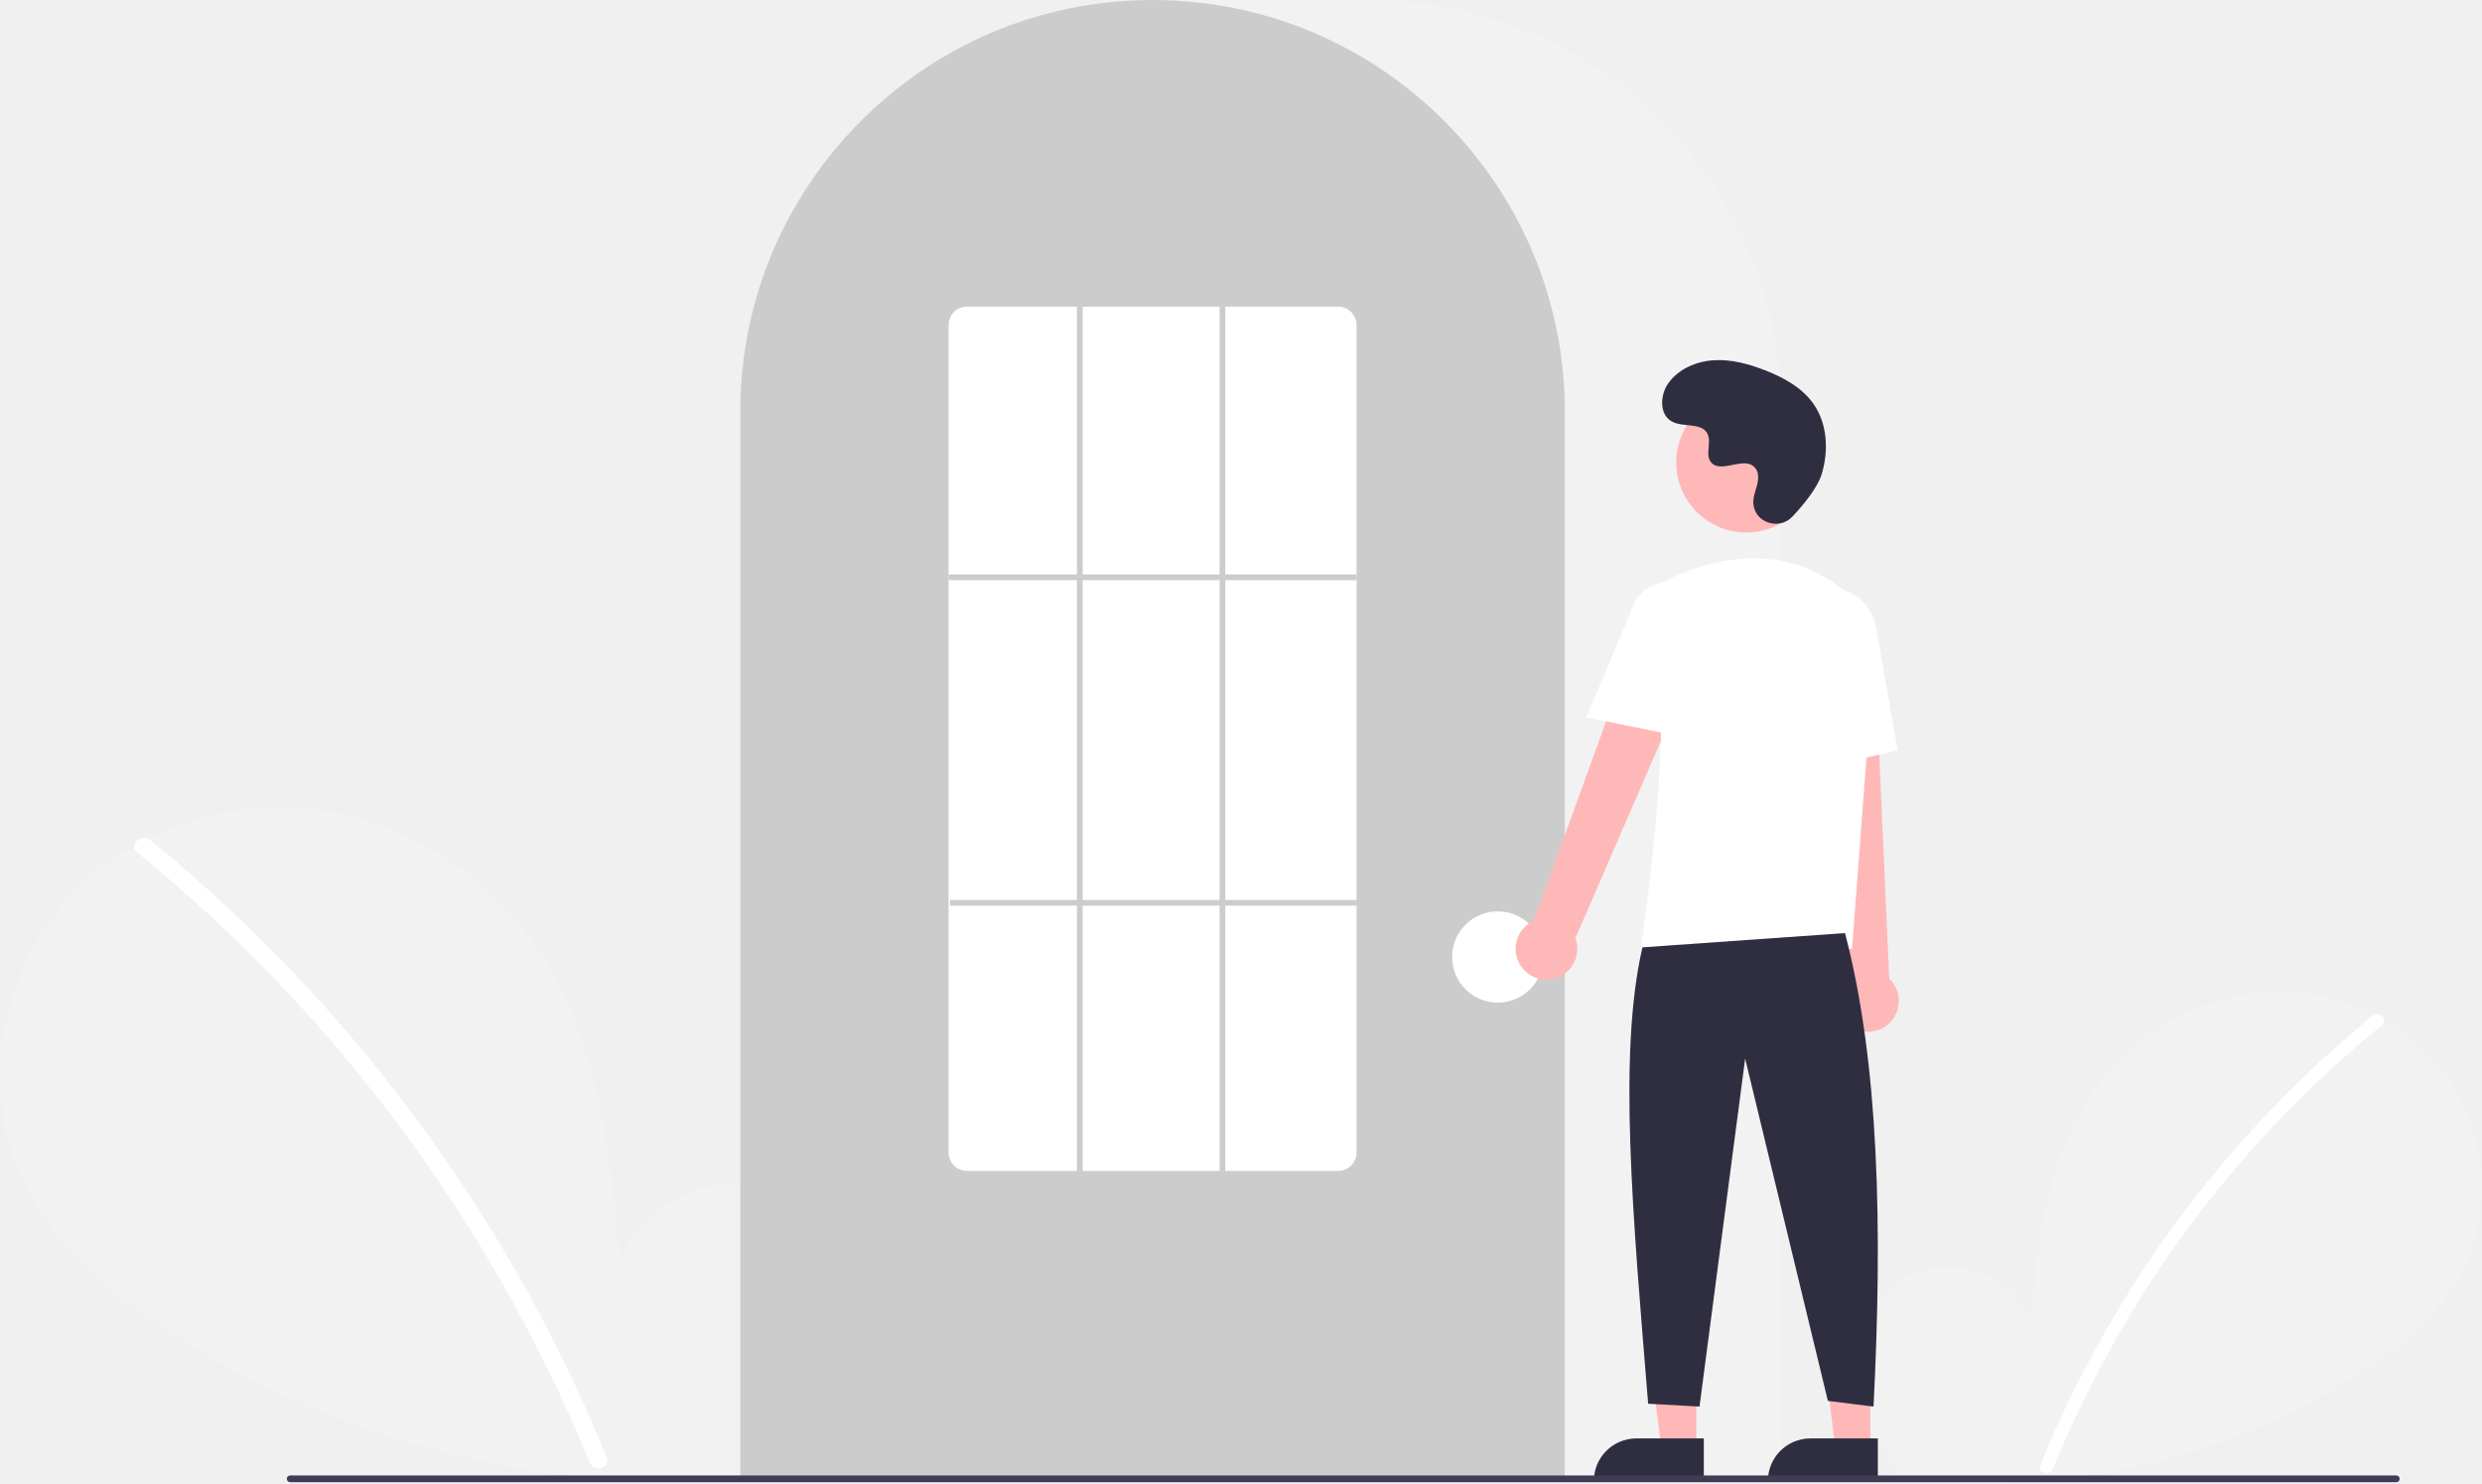
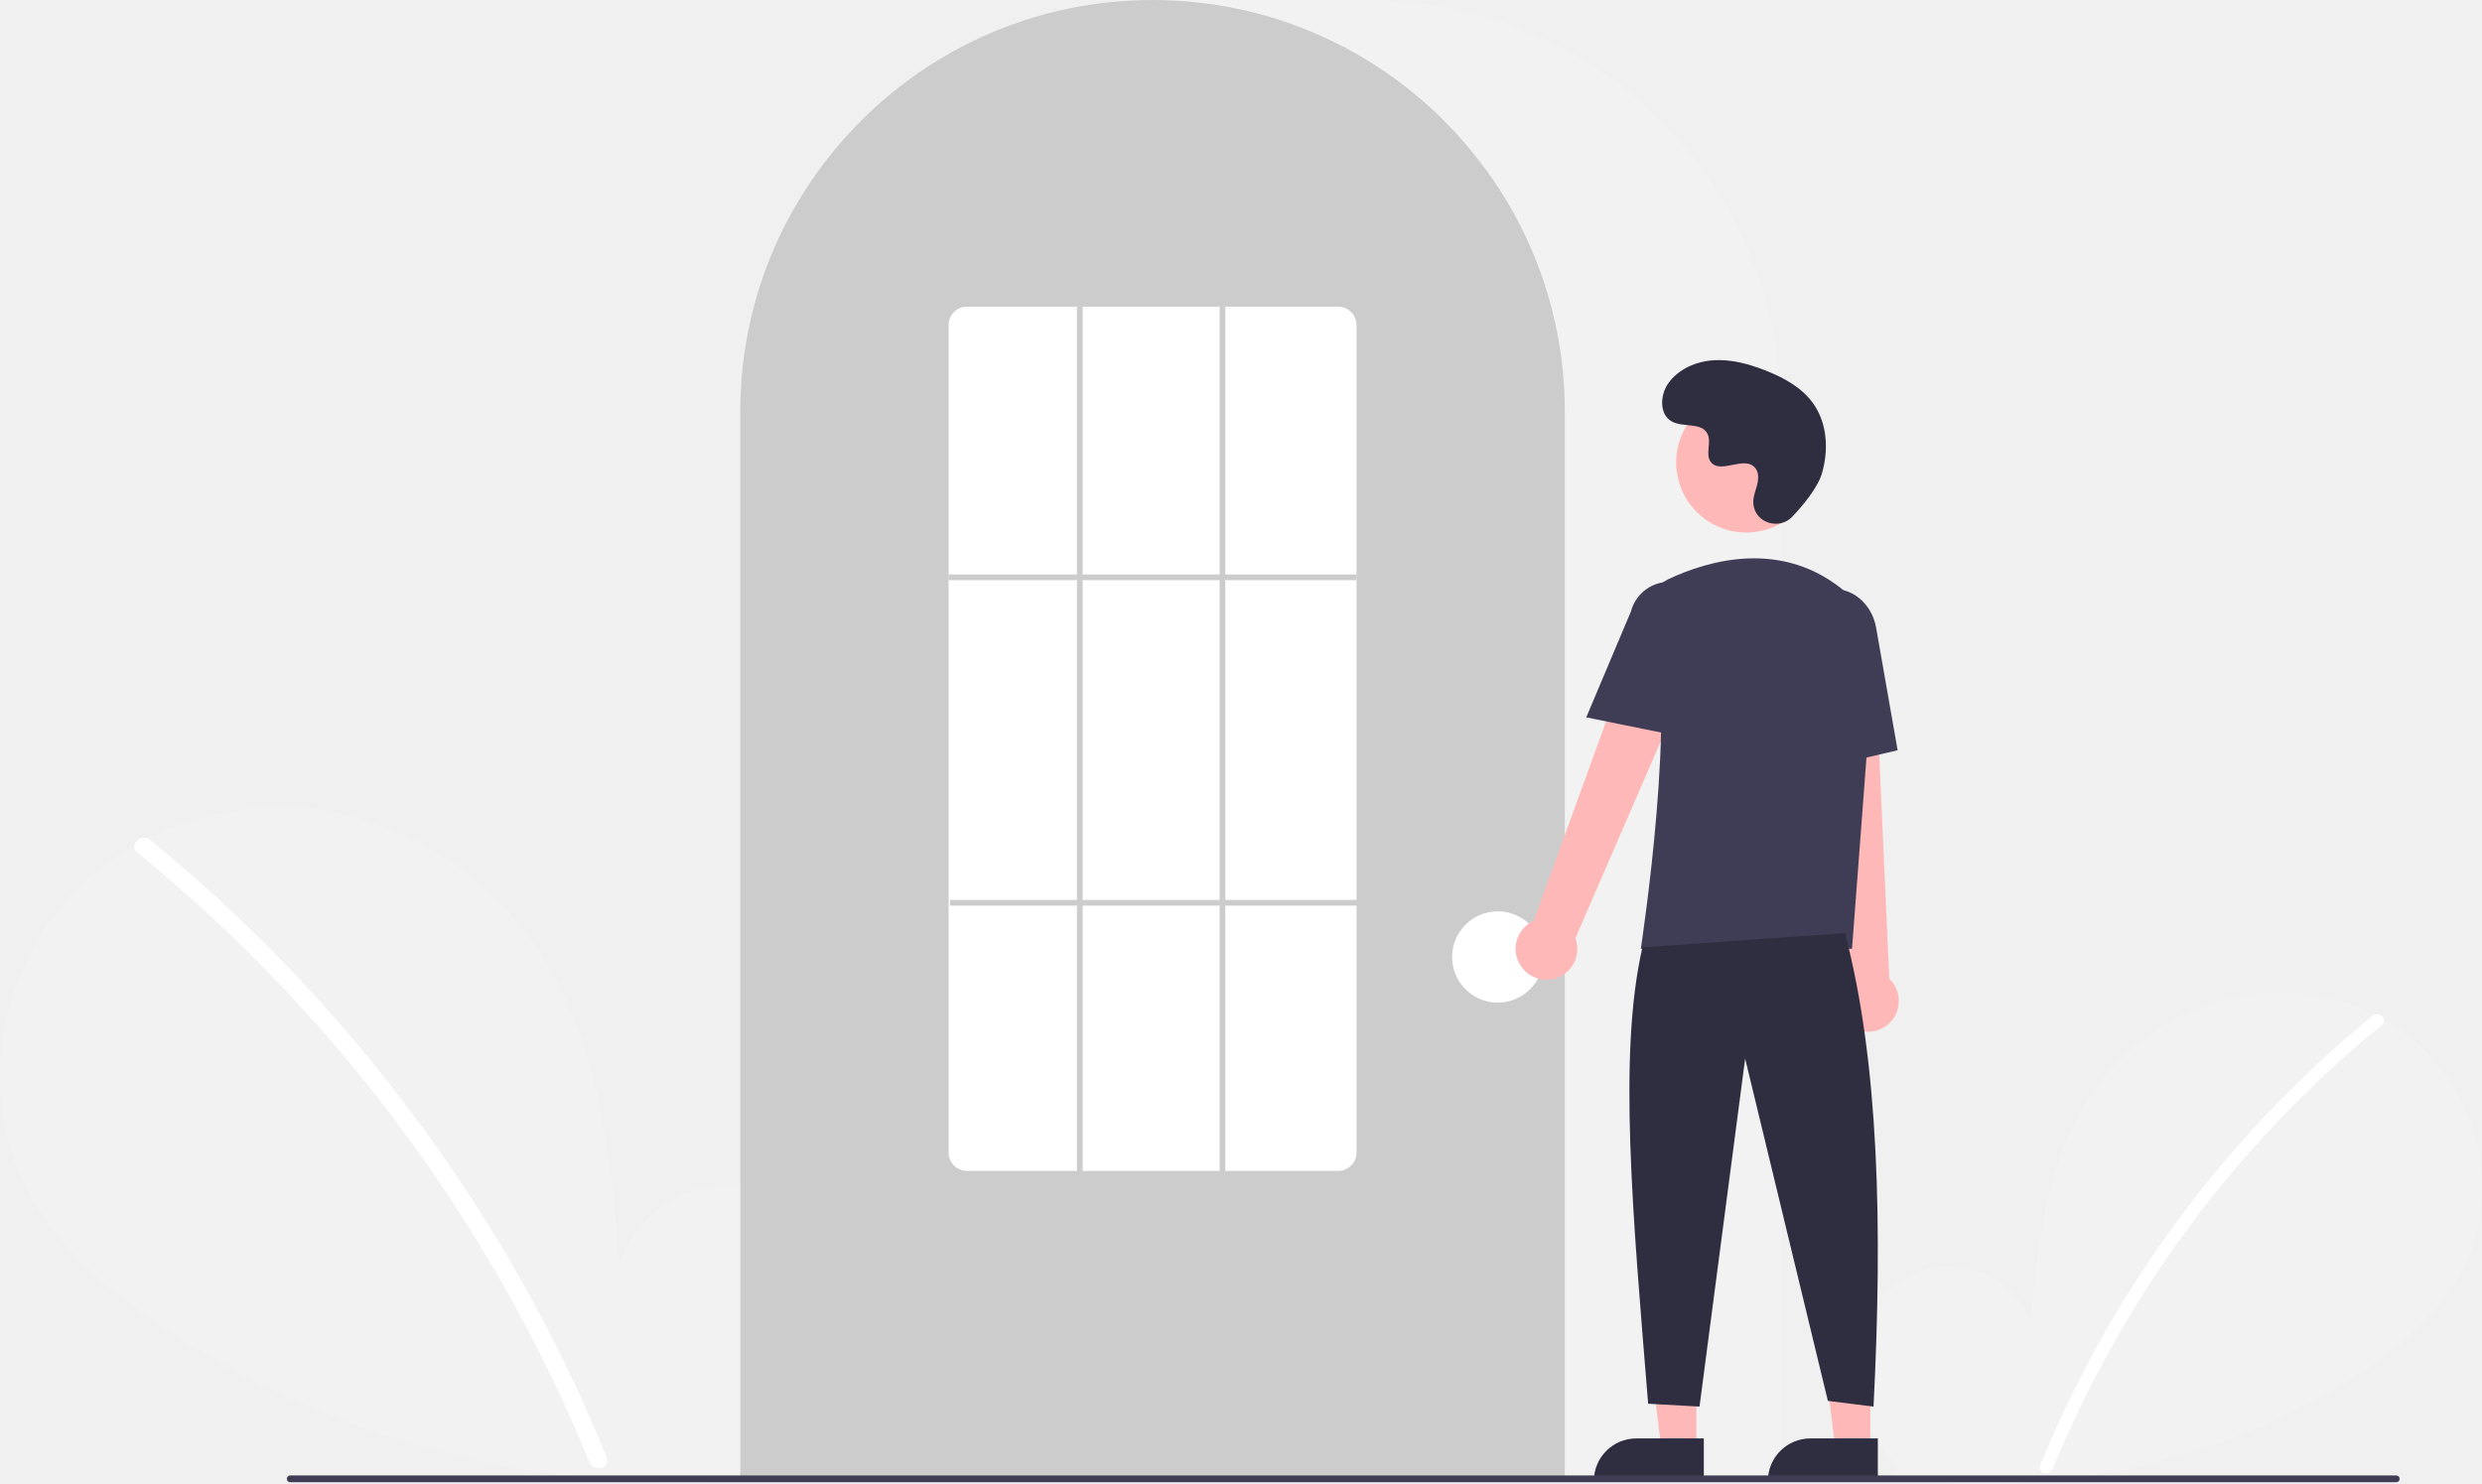
- <svg xmlns="http://www.w3.org/2000/svg" data-name="Layer 1" width="870" height="520.139" viewBox="0 0 870 520.139">
-   <path d="M831.092,704.187c-11.138-9.412-17.904-24.28-16.13-38.754s12.764-27.78,27.018-30.854,30.504,5.435,34.834,19.359c2.383-26.846,5.129-54.818,19.402-77.68,12.924-20.701,35.309-35.514,59.569-38.164s49.803,7.359,64.933,26.507,18.835,46.985,8.238,68.969c-7.806,16.195-22.188,28.247-37.257,38.052a240.452,240.452,0,0,1-164.454,35.977Z" transform="translate(-165 -189.9307)" fill="#f2f2f2" />
-   <path d="M996.728,546.01a393.414,393.414,0,0,0-54.826,54.442,394.561,394.561,0,0,0-61.752,103.194c-1.112,2.725,3.313,3.911,4.412,1.216A392.342,392.342,0,0,1,999.963,549.245c2.284-1.86-.97-5.08-3.236-3.236Z" transform="translate(-165 -189.9307)" fill="#fff" />
-   <path d="M445.067,701.63c15.299-12.927,24.591-33.348,22.154-53.228s-17.531-38.156-37.11-42.377-41.897,7.464-47.844,26.59c-3.273-36.873-7.044-75.292-26.648-106.693-17.751-28.433-48.497-48.778-81.818-52.418s-68.404,10.107-89.185,36.407-25.869,64.535-11.315,94.729c10.722,22.243,30.475,38.797,51.172,52.264,66.03,42.965,147.939,60.884,225.877,49.415" transform="translate(-165 -189.9307)" fill="#f2f2f2" />
-   <path d="M217.567,484.373a540.355,540.355,0,0,1,75.304,74.777A548.076,548.076,0,0,1,352.257,647.04a545.835,545.835,0,0,1,25.43,53.846c1.527,3.743-4.55,5.372-6.06,1.671a536.36,536.36,0,0,0-49.009-92.727A539.734,539.734,0,0,0,256.889,528.632a538.441,538.441,0,0,0-43.766-39.815c-3.138-2.555,1.332-6.978,4.444-4.444Z" transform="translate(-165 -189.9307)" fill="#fff" />
-   <path d="M789.5,708.931h-365v-374.5c0-79.678,64.822-144.5,144.5-144.5h76c79.677,0,144.5,64.822,144.5,144.5Z" transform="translate(-165 -189.9307)" fill="#f2f2f2" />
-   <path d="M713.5,708.931h-289v-374.5a143.382,143.382,0,0,1,27.596-84.944c.664-.905,1.326-1.798,2.009-2.681a144.466,144.466,0,0,1,30.754-29.851c.66-.48,1.322-.952,1.994-1.423a144.16,144.16,0,0,1,31.472-16.459c.661-.25,1.334-.501,2.007-.742a144.02,144.02,0,0,1,31.108-7.336c.658-.09,1.333-.16,2.008-.23a146.288,146.288,0,0,1,31.105,0c.673.07,1.349.141,2.014.231a143.995,143.995,0,0,1,31.1,7.335c.673.241,1.346.492,2.009.743a143.799,143.799,0,0,1,31.106,16.216c.672.461,1.344.933,2.006,1.405a145.987,145.987,0,0,1,18.384,15.564,144.305,144.305,0,0,1,12.724,14.551c.681.88,1.343,1.773,2.005,2.677A143.382,143.382,0,0,1,713.5,334.431Z" transform="translate(-165 -189.9307)" fill="#ccc" />
-   <circle cx="525" cy="335.5" r="16" fill="#ffffff" />
-   <polygon points="594.599 507.783 582.339 507.783 576.506 460.495 594.601 460.496 594.599 507.783" fill="#ffb8b8" />
-   <path d="M573.582,504.28h23.644a0,0,0,0,1,0,0v14.887a0,0,0,0,1,0,0H558.695a0,0,0,0,1,0,0v0a14.887,14.887,0,0,1,14.887-14.887Z" fill="#2f2e41" />
-   <polygon points="655.599 507.783 643.339 507.783 637.506 460.495 655.601 460.496 655.599 507.783" fill="#ffb8b8" />
-   <path d="M634.582,504.28h23.644a0,0,0,0,1,0,0v14.887a0,0,0,0,1,0,0H619.695a0,0,0,0,1,0,0v0a14.887,14.887,0,0,1,14.887-14.887Z" fill="#2f2e41" />
-   <path d="M698.098,528.6a10.743,10.743,0,0,1,4.511-15.843l41.676-114.867L764.791,409.082,717.206,518.853a10.801,10.801,0,0,1-19.109,9.748Z" transform="translate(-165 -189.9307)" fill="#ffb8b8" />
-   <path d="M814.336,550.184a10.743,10.743,0,0,1-2.893-16.217L798.533,412.458l23.338,1.066L827.236,533.045a10.801,10.801,0,0,1-12.9,17.139Z" transform="translate(-165 -189.9307)" fill="#ffb8b8" />
-   <circle cx="612.106" cy="162.123" r="24.561" fill="#ffb8b8" />
-   <path d="M814.18,522.549H740.133l.089-.576c.133-.861,13.197-86.439,3.562-114.436a11.813,11.813,0,0,1,6.069-14.584h0c13.772-6.485,40.208-14.471,62.52,4.909a28.234,28.234,0,0,1,9.459,23.396Z" transform="translate(-165 -189.9307)" fill="#ffffff" />
-   <path d="M754.354,448.181,721.018,441.418l15.626-37.03a13.997,13.997,0,0,1,27.106,6.998Z" transform="translate(-165 -189.9307)" fill="#ffffff" />
-   <path d="M797.05,460.739l-2.004-45.941c-1.52-8.636,3.424-16.8,11.027-18.135,7.605-1.33,15.032,4.66,16.558,13.36l7.533,42.928Z" transform="translate(-165 -189.9307)" fill="#ffffff" />
-   <path d="M811.716,517.049c11.915,45.377,13.214,103.069,10,166l-16-2-29-120-16,122-18-1c-5.377-66.03-10.613-122.715-2-160Z" transform="translate(-165 -189.9307)" fill="#2f2e41" />
-   <path d="M793.289,371.035c-4.582,4.881-13.091,2.261-13.688-4.407a8.055,8.055,0,0,1,.01-1.556c.308-2.954,2.015-5.635,1.606-8.754a4.59,4.59,0,0,0-.84-2.149c-3.651-4.889-12.222,2.187-15.668-2.239-2.113-2.714.371-6.987-1.251-10.021-2.14-4.004-8.479-2.029-12.454-4.221-4.423-2.439-4.158-9.225-1.247-13.353,3.551-5.034,9.776-7.72,15.923-8.107s12.253,1.275,17.992,3.511c6.521,2.541,12.988,6.054,17.001,11.788,4.88,6.973,5.35,16.348,2.909,24.502C802.098,360.99,797.031,367.049,793.289,371.035Z" transform="translate(-165 -189.9307)" fill="#2f2e41" />
-   <path d="M1004.982,709.574h-738.294a1.191,1.191,0,0,1,0-2.381h738.294a1.191,1.191,0,0,1,0,2.381Z" transform="translate(-165 -189.9307)" fill="#3f3d56" />
-   <path d="M634,600.431H504a6.465,6.465,0,0,1-6.5-6.415V303.846a6.465,6.465,0,0,1,6.5-6.415H634a6.465,6.465,0,0,1,6.5,6.415V594.015A6.465,6.465,0,0,1,634,600.431Z" transform="translate(-165 -189.9307)" fill="#fff" />
-   <rect x="332.5" y="201.39" width="143" height="2" fill="#ccc" />
-   <rect x="333" y="315.5" width="143" height="2" fill="#ccc" />
-   <rect x="377.5" y="107.5" width="2" height="304" fill="#ccc" />
-   <rect x="427.5" y="107.5" width="2" height="304" fill="#ccc" />
+ <svg xmlns="http://www.w3.org/2000/svg" data-name="Layer 1" width="870" height="520.139" viewBox="0 0 870 520.139" version="1.1" id="svg52">
+   <defs id="defs56" />
+   <path d="M831.092,704.187c-11.138-9.412-17.904-24.28-16.13-38.754s12.764-27.78,27.018-30.854,30.504,5.435,34.834,19.359c2.383-26.846,5.129-54.818,19.402-77.68,12.924-20.701,35.309-35.514,59.569-38.164s49.803,7.359,64.933,26.507,18.835,46.985,8.238,68.969c-7.806,16.195-22.188,28.247-37.257,38.052a240.452,240.452,0,0,1-164.454,35.977Z" transform="translate(-165 -189.9307)" fill="#f2f2f2" id="path2" />
+   <path d="M996.728,546.01a393.414,393.414,0,0,0-54.826,54.442,394.561,394.561,0,0,0-61.752,103.194c-1.112,2.725,3.313,3.911,4.412,1.216A392.342,392.342,0,0,1,999.963,549.245c2.284-1.86-.97-5.08-3.236-3.236Z" transform="translate(-165 -189.9307)" fill="#fff" id="path4" />
+   <path d="M445.067,701.63c15.299-12.927,24.591-33.348,22.154-53.228s-17.531-38.156-37.11-42.377-41.897,7.464-47.844,26.59c-3.273-36.873-7.044-75.292-26.648-106.693-17.751-28.433-48.497-48.778-81.818-52.418s-68.404,10.107-89.185,36.407-25.869,64.535-11.315,94.729c10.722,22.243,30.475,38.797,51.172,52.264,66.03,42.965,147.939,60.884,225.877,49.415" transform="translate(-165 -189.9307)" fill="#f2f2f2" id="path6" />
+   <path d="M217.567,484.373a540.355,540.355,0,0,1,75.304,74.777A548.076,548.076,0,0,1,352.257,647.04a545.835,545.835,0,0,1,25.43,53.846c1.527,3.743-4.55,5.372-6.06,1.671a536.36,536.36,0,0,0-49.009-92.727A539.734,539.734,0,0,0,256.889,528.632a538.441,538.441,0,0,0-43.766-39.815c-3.138-2.555,1.332-6.978,4.444-4.444Z" transform="translate(-165 -189.9307)" fill="#fff" id="path8" />
+   <path d="M789.5,708.931h-365v-374.5c0-79.678,64.822-144.5,144.5-144.5h76c79.677,0,144.5,64.822,144.5,144.5Z" transform="translate(-165 -189.9307)" fill="#f2f2f2" id="path10" />
+   <path d="M713.5,708.931h-289v-374.5a143.382,143.382,0,0,1,27.596-84.944c.664-.905,1.326-1.798,2.009-2.681a144.466,144.466,0,0,1,30.754-29.851c.66-.48,1.322-.952,1.994-1.423a144.16,144.16,0,0,1,31.472-16.459c.661-.25,1.334-.501,2.007-.742a144.02,144.02,0,0,1,31.108-7.336c.658-.09,1.333-.16,2.008-.23a146.288,146.288,0,0,1,31.105,0c.673.07,1.349.141,2.014.231a143.995,143.995,0,0,1,31.1,7.335c.673.241,1.346.492,2.009.743a143.799,143.799,0,0,1,31.106,16.216c.672.461,1.344.933,2.006,1.405a145.987,145.987,0,0,1,18.384,15.564,144.305,144.305,0,0,1,12.724,14.551c.681.88,1.343,1.773,2.005,2.677A143.382,143.382,0,0,1,713.5,334.431Z" transform="translate(-165 -189.9307)" fill="#ccc" id="path12" />
+   <circle cx="525" cy="335.5" r="16" fill="#ffffff" id="circle14" />
+   <polygon points="594.599 507.783 582.339 507.783 576.506 460.495 594.601 460.496 594.599 507.783" fill="#ffb8b8" id="polygon16" />
+   <path d="M573.582,504.28h23.644a0,0,0,0,1,0,0v14.887a0,0,0,0,1,0,0H558.695a0,0,0,0,1,0,0v0a14.887,14.887,0,0,1,14.887-14.887Z" fill="#2f2e41" id="path18" />
+   <polygon points="655.599 507.783 643.339 507.783 637.506 460.495 655.601 460.496 655.599 507.783" fill="#ffb8b8" id="polygon20" />
+   <path d="M634.582,504.28h23.644a0,0,0,0,1,0,0v14.887a0,0,0,0,1,0,0H619.695a0,0,0,0,1,0,0v0a14.887,14.887,0,0,1,14.887-14.887Z" fill="#2f2e41" id="path22" />
+   <path d="M698.098,528.6a10.743,10.743,0,0,1,4.511-15.843l41.676-114.867L764.791,409.082,717.206,518.853a10.801,10.801,0,0,1-19.109,9.748Z" transform="translate(-165 -189.9307)" fill="#ffb8b8" id="path24" />
+   <path d="M814.336,550.184a10.743,10.743,0,0,1-2.893-16.217L798.533,412.458l23.338,1.066L827.236,533.045a10.801,10.801,0,0,1-12.9,17.139Z" transform="translate(-165 -189.9307)" fill="#ffb8b8" id="path26" />
+   <circle cx="612.106" cy="162.123" r="24.561" fill="#ffb8b8" id="circle28" />
+   <path d="M814.18,522.549H740.133l.089-.576c.133-.861,13.197-86.439,3.562-114.436a11.813,11.813,0,0,1,6.069-14.584h0c13.772-6.485,40.208-14.471,62.52,4.909a28.234,28.234,0,0,1,9.459,23.396Z" transform="translate(-165 -189.9307)" fill="#ffffff" id="path30" style="fill:#3f3d56;fill-opacity:1" />
+   <path d="M754.354,448.181,721.018,441.418l15.626-37.03a13.997,13.997,0,0,1,27.106,6.998Z" transform="translate(-165 -189.9307)" fill="#ffffff" id="path32" style="fill:#3f3d56;fill-opacity:1" />
+   <path d="M797.05,460.739l-2.004-45.941c-1.52-8.636,3.424-16.8,11.027-18.135,7.605-1.33,15.032,4.66,16.558,13.36l7.533,42.928Z" transform="translate(-165 -189.9307)" fill="#ffffff" id="path34" style="fill:#3f3d56;fill-opacity:1" />
+   <path d="M811.716,517.049c11.915,45.377,13.214,103.069,10,166l-16-2-29-120-16,122-18-1c-5.377-66.03-10.613-122.715-2-160Z" transform="translate(-165 -189.9307)" fill="#2f2e41" id="path36" />
+   <path d="M793.289,371.035c-4.582,4.881-13.091,2.261-13.688-4.407a8.055,8.055,0,0,1,.01-1.556c.308-2.954,2.015-5.635,1.606-8.754a4.59,4.59,0,0,0-.84-2.149c-3.651-4.889-12.222,2.187-15.668-2.239-2.113-2.714.371-6.987-1.251-10.021-2.14-4.004-8.479-2.029-12.454-4.221-4.423-2.439-4.158-9.225-1.247-13.353,3.551-5.034,9.776-7.72,15.923-8.107s12.253,1.275,17.992,3.511c6.521,2.541,12.988,6.054,17.001,11.788,4.88,6.973,5.35,16.348,2.909,24.502C802.098,360.99,797.031,367.049,793.289,371.035Z" transform="translate(-165 -189.9307)" fill="#2f2e41" id="path38" />
+   <path d="M1004.982,709.574h-738.294a1.191,1.191,0,0,1,0-2.381h738.294a1.191,1.191,0,0,1,0,2.381Z" transform="translate(-165 -189.9307)" fill="#3f3d56" id="path40" />
+   <path d="M634,600.431H504a6.465,6.465,0,0,1-6.5-6.415V303.846a6.465,6.465,0,0,1,6.5-6.415H634a6.465,6.465,0,0,1,6.5,6.415V594.015A6.465,6.465,0,0,1,634,600.431Z" transform="translate(-165 -189.9307)" fill="#fff" id="path42" />
+   <rect x="332.5" y="201.39" width="143" height="2" fill="#ccc" id="rect44" />
+   <rect x="333" y="315.5" width="143" height="2" fill="#ccc" id="rect46" />
+   <rect x="377.5" y="107.5" width="2" height="304" fill="#ccc" id="rect48" />
+   <rect x="427.5" y="107.5" width="2" height="304" fill="#ccc" id="rect50" />
</svg>
